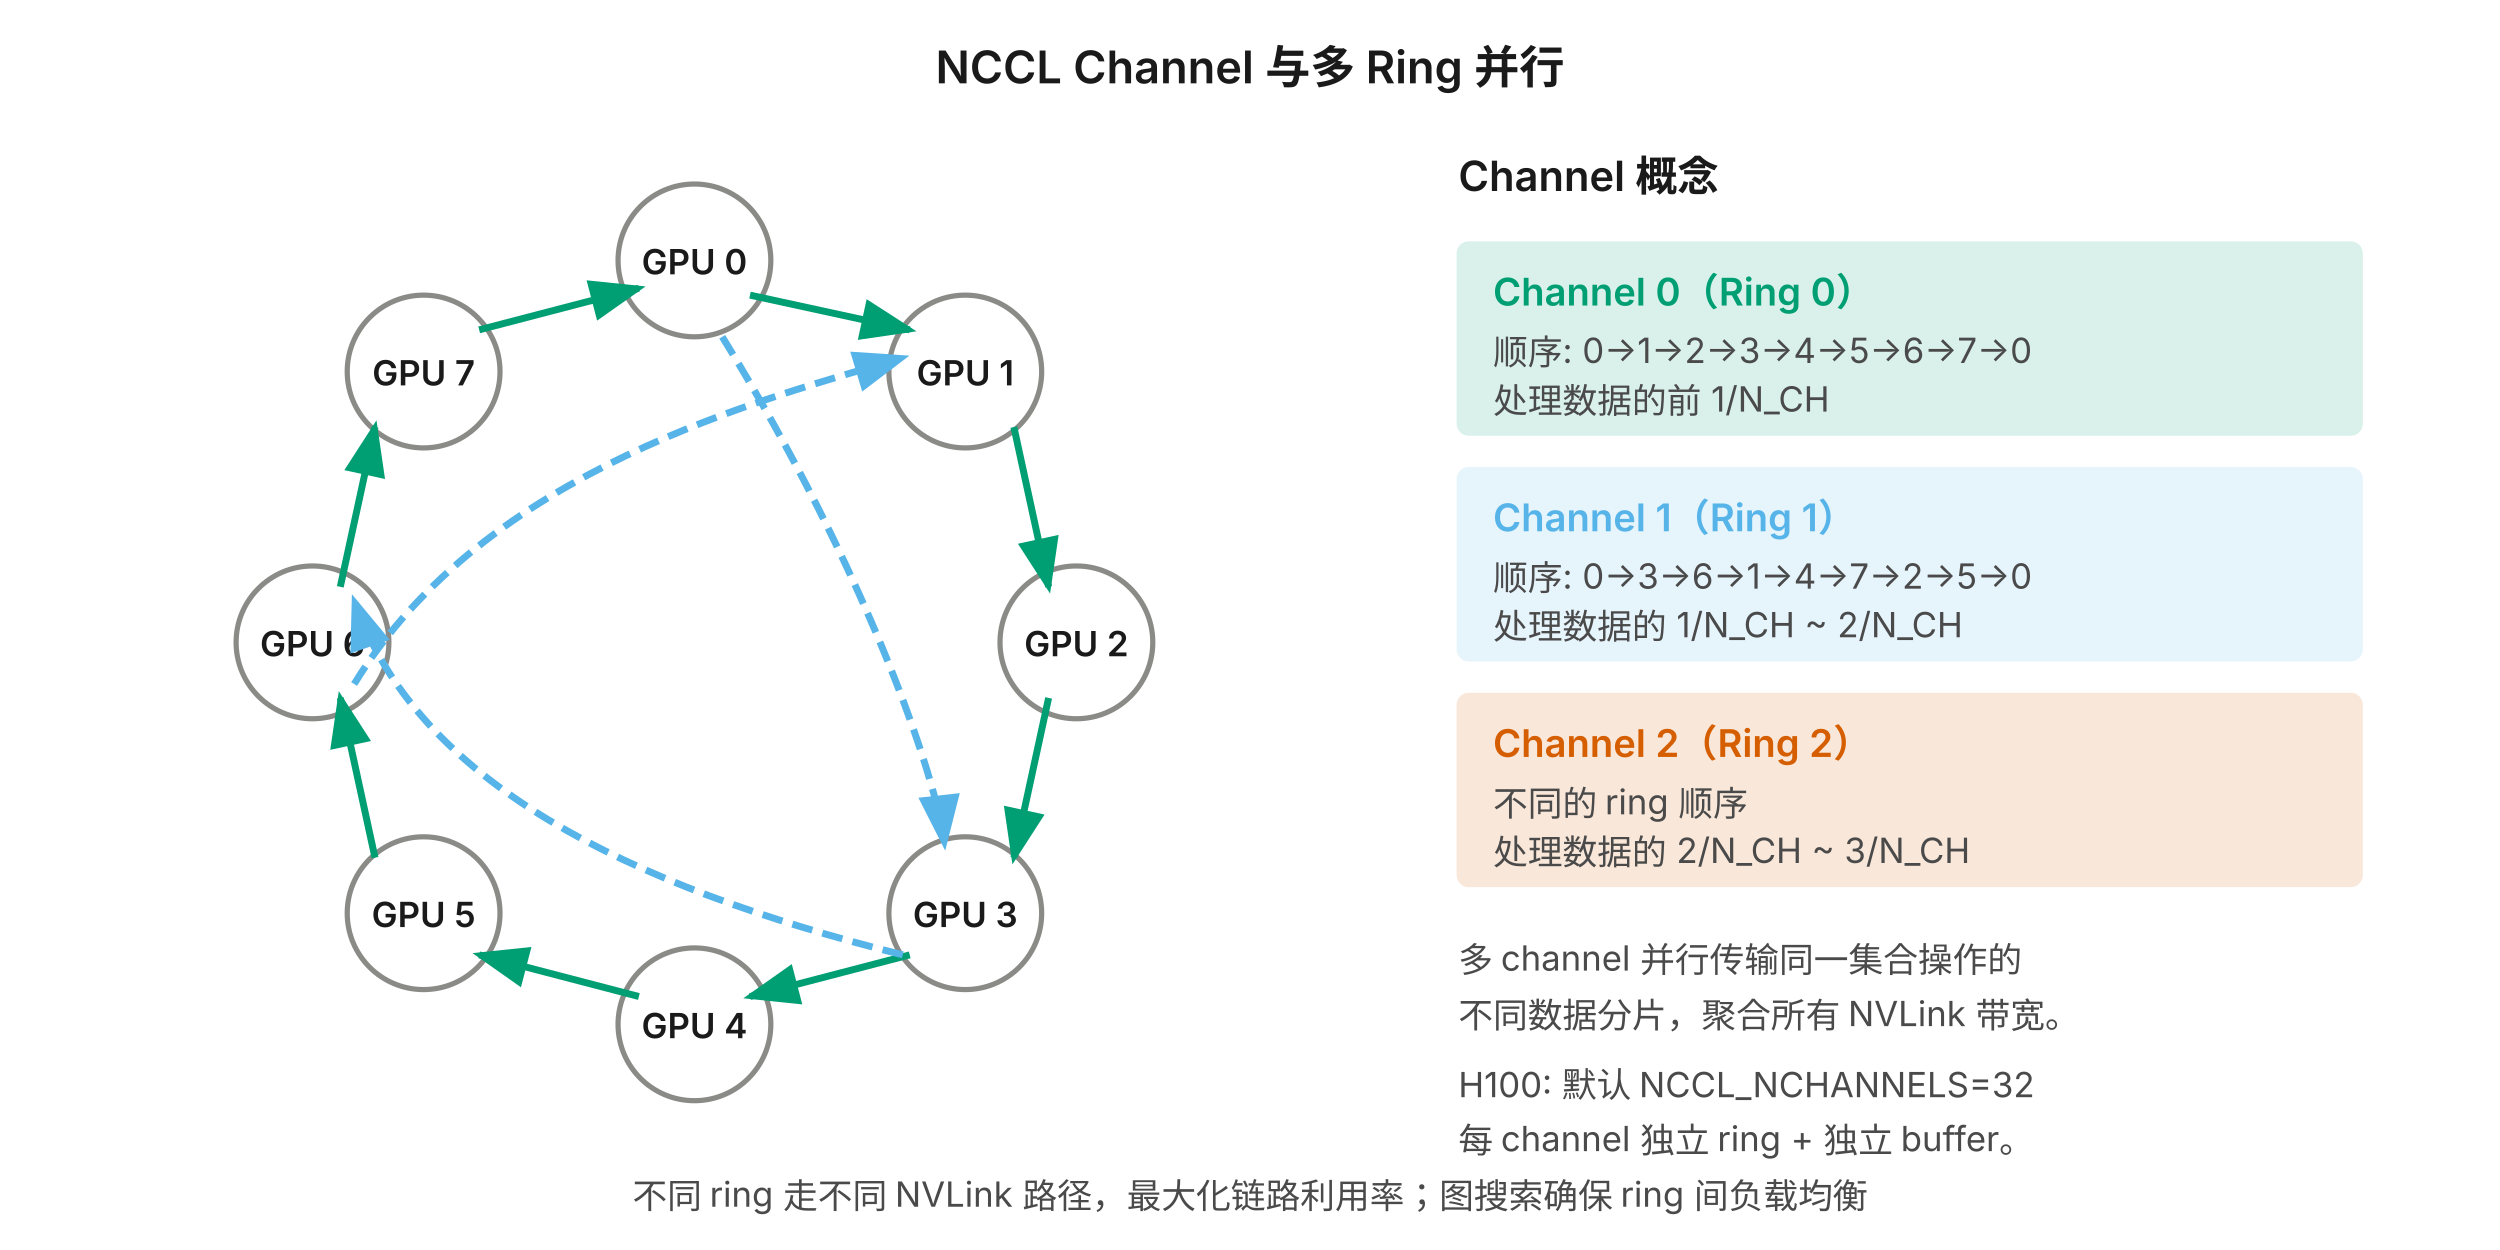
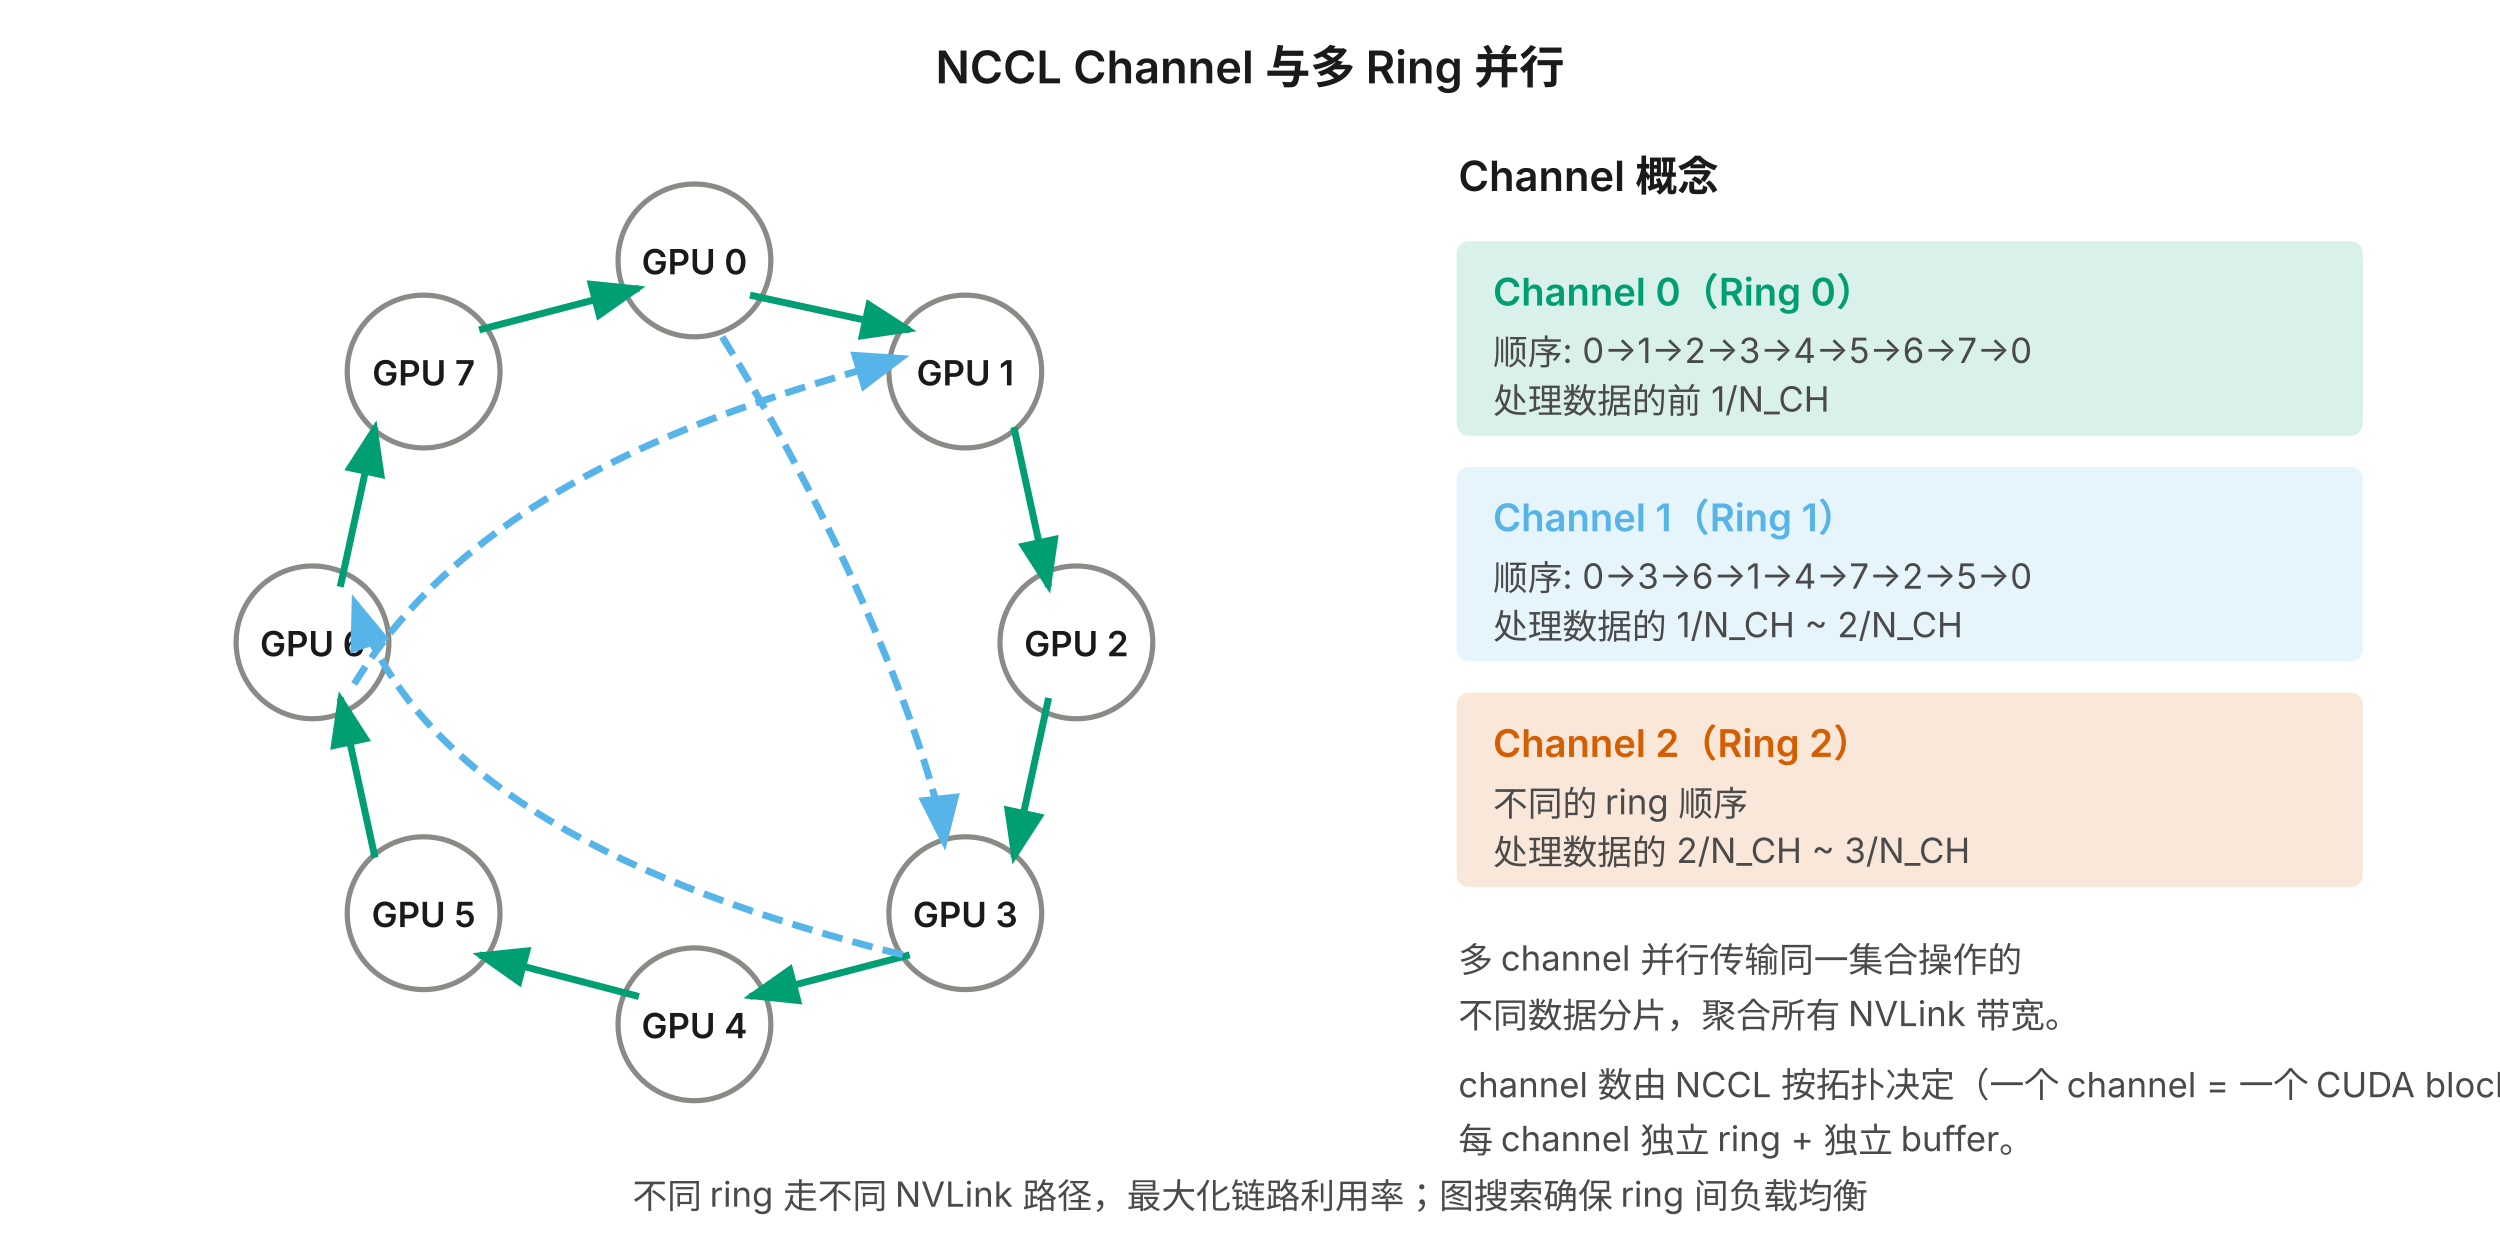
<svg xmlns="http://www.w3.org/2000/svg" viewBox="0 0 720 360" class="d-fig">
  <style>
    .d-label { font: 600 13px "Inter", sans-serif; fill: var(--ink, #1a1a1a); }
    .d-note  { font: 400 11px "Inter", sans-serif; fill: var(--ink-2, #4a4a4a); }
    .gpu-c   { fill: none; stroke: var(--ink-3, #8a8a86); stroke-width: 1.5; }
    .ring0   { stroke: #009E73; stroke-width: 2; fill: none; marker-end: url(#ra0); }
    .ring1   { stroke: #56B4E9; stroke-width: 2; fill: none; marker-end: url(#ra1); stroke-dasharray: 6,3; }
    .ring2   { stroke: #D55E00; stroke-width: 2; fill: none; marker-end: url(#ra2); stroke-dasharray: 3,3; }
    .ch-fill { opacity: 0.15; rx: 3; }
  </style>
  <defs>
    <marker id="ra0" markerWidth="8" markerHeight="6" refX="7" refY="3" orient="auto">
      <path d="M0,0 L8,3 L0,6" fill="#009E73" />
    </marker>
    <marker id="ra1" markerWidth="8" markerHeight="6" refX="7" refY="3" orient="auto">
      <path d="M0,0 L8,3 L0,6" fill="#56B4E9" />
    </marker>
    <marker id="ra2" markerWidth="8" markerHeight="6" refX="7" refY="3" orient="auto">
      <path d="M0,0 L8,3 L0,6" fill="#D55E00" />
    </marker>
  </defs>
  <text x="360" y="24" text-anchor="middle" class="d-label">NCCL Channel 与多 Ring 并行</text>
  <g transform="translate(200, 185)">
    <circle cx="0" cy="-110" r="22" class="gpu-c" fill="var(--bg,#fff)" />
    <text x="0" y="-106" text-anchor="middle" class="d-label" style="font-size:10px">GPU 0</text>
    <circle cx="78" cy="-78" r="22" class="gpu-c" fill="var(--bg,#fff)" />
    <text x="78" y="-74" text-anchor="middle" class="d-label" style="font-size:10px">GPU 1</text>
    <circle cx="110" cy="0" r="22" class="gpu-c" fill="var(--bg,#fff)" />
    <text x="110" y="4" text-anchor="middle" class="d-label" style="font-size:10px">GPU 2</text>
    <circle cx="78" cy="78" r="22" class="gpu-c" fill="var(--bg,#fff)" />
    <text x="78" y="82" text-anchor="middle" class="d-label" style="font-size:10px">GPU 3</text>
    <circle cx="0" cy="110" r="22" class="gpu-c" fill="var(--bg,#fff)" />
    <text x="0" y="114" text-anchor="middle" class="d-label" style="font-size:10px">GPU 4</text>
    <circle cx="-78" cy="78" r="22" class="gpu-c" fill="var(--bg,#fff)" />
    <text x="-78" y="82" text-anchor="middle" class="d-label" style="font-size:10px">GPU 5</text>
    <circle cx="-110" cy="0" r="22" class="gpu-c" fill="var(--bg,#fff)" />
    <text x="-110" y="4" text-anchor="middle" class="d-label" style="font-size:10px">GPU 6</text>
    <circle cx="-78" cy="-78" r="22" class="gpu-c" fill="var(--bg,#fff)" />
    <text x="-78" y="-74" text-anchor="middle" class="d-label" style="font-size:10px">GPU 7</text>
    <path d="M16,-100 L62,-90" class="ring0" />
    <path d="M92,-62 L102,-16" class="ring0" />
    <path d="M102,16 L92,62" class="ring0" />
    <path d="M62,90 L16,102" class="ring0" />
    <path d="M-16,102 L-62,90" class="ring0" />
    <path d="M-92,62 L-102,16" class="ring0" />
    <path d="M-102,-16 L-92,-62" class="ring0" />
    <path d="M-62,-90 L-16,-102" class="ring0" />
    <path d="M8,-88 C50,-20 70,40 72,58" class="ring1" />
    <path d="M60,90 C-20,70 -80,40 -98,-12" class="ring1" />
    <path d="M-98,12 C-60,-50 20,-70 60,-82" class="ring1" />
  </g>
  <g transform="translate(420, 55)">
    <text x="0" y="0" class="d-label" style="font-size:12px">Channel 概念</text>
    <rect x="0" y="15" width="260" height="55" fill="#009E73" class="ch-fill" stroke="#009E73" stroke-width="1" />
    <text x="10" y="33" class="d-label" style="font-size:11px;fill:#009E73">Channel 0（Ring 0）</text>
    <text x="10" y="50" class="d-note" style="font-size:10px">顺序: 0→1→2→3→4→5→6→7→0</text>
    <text x="10" y="64" class="d-note" style="font-size:10px">处理数据的前 1/N_CH</text>
    <rect x="0" y="80" width="260" height="55" fill="#56B4E9" class="ch-fill" stroke="#56B4E9" stroke-width="1" />
    <text x="10" y="98" class="d-label" style="font-size:11px;fill:#56B4E9">Channel 1（Ring 1）</text>
    <text x="10" y="115" class="d-note" style="font-size:10px">顺序: 0→3→6→1→4→7→2→5→0</text>
    <text x="10" y="129" class="d-note" style="font-size:10px">处理数据的 1/N_CH ~ 2/N_CH</text>
    <rect x="0" y="145" width="260" height="55" fill="#D55E00" class="ch-fill" stroke="#D55E00" stroke-width="1" />
    <text x="10" y="163" class="d-label" style="font-size:11px;fill:#D55E00">Channel 2（Ring 2）</text>
    <text x="10" y="180" class="d-note" style="font-size:10px">不同的 ring 顺序</text>
    <text x="10" y="194" class="d-note" style="font-size:10px">处理数据的 2/N_CH ~ 3/N_CH</text>
    <text x="0" y="225" class="d-note" style="font-size:10px">多 channel 并行传输同一集合操作的</text>
    <text x="0" y="241" class="d-note" style="font-size:10px">不同数据分片，聚合所有 NVLink 带宽。</text>
-     <text x="0" y="261" class="d-note" style="font-size:10px">H100: 默认 NCCL_NCHANNELS=32</text>
+     <text x="0" y="261" class="d-note" style="font-size:10px">channel 数由 NCCL 按拓扑决定（一个 channel = 一个 CUDA block）</text>
    <text x="0" y="277" class="d-note" style="font-size:10px">每 channel 独立 ring + 独立 buffer。</text>
  </g>
  <text x="360" y="348" text-anchor="middle" class="d-note" style="font-size:10px">不同 ring 走不同 NVLink 路径，最大化链路利用率；图搜索确保 ring 间负载均衡</text>
</svg>
